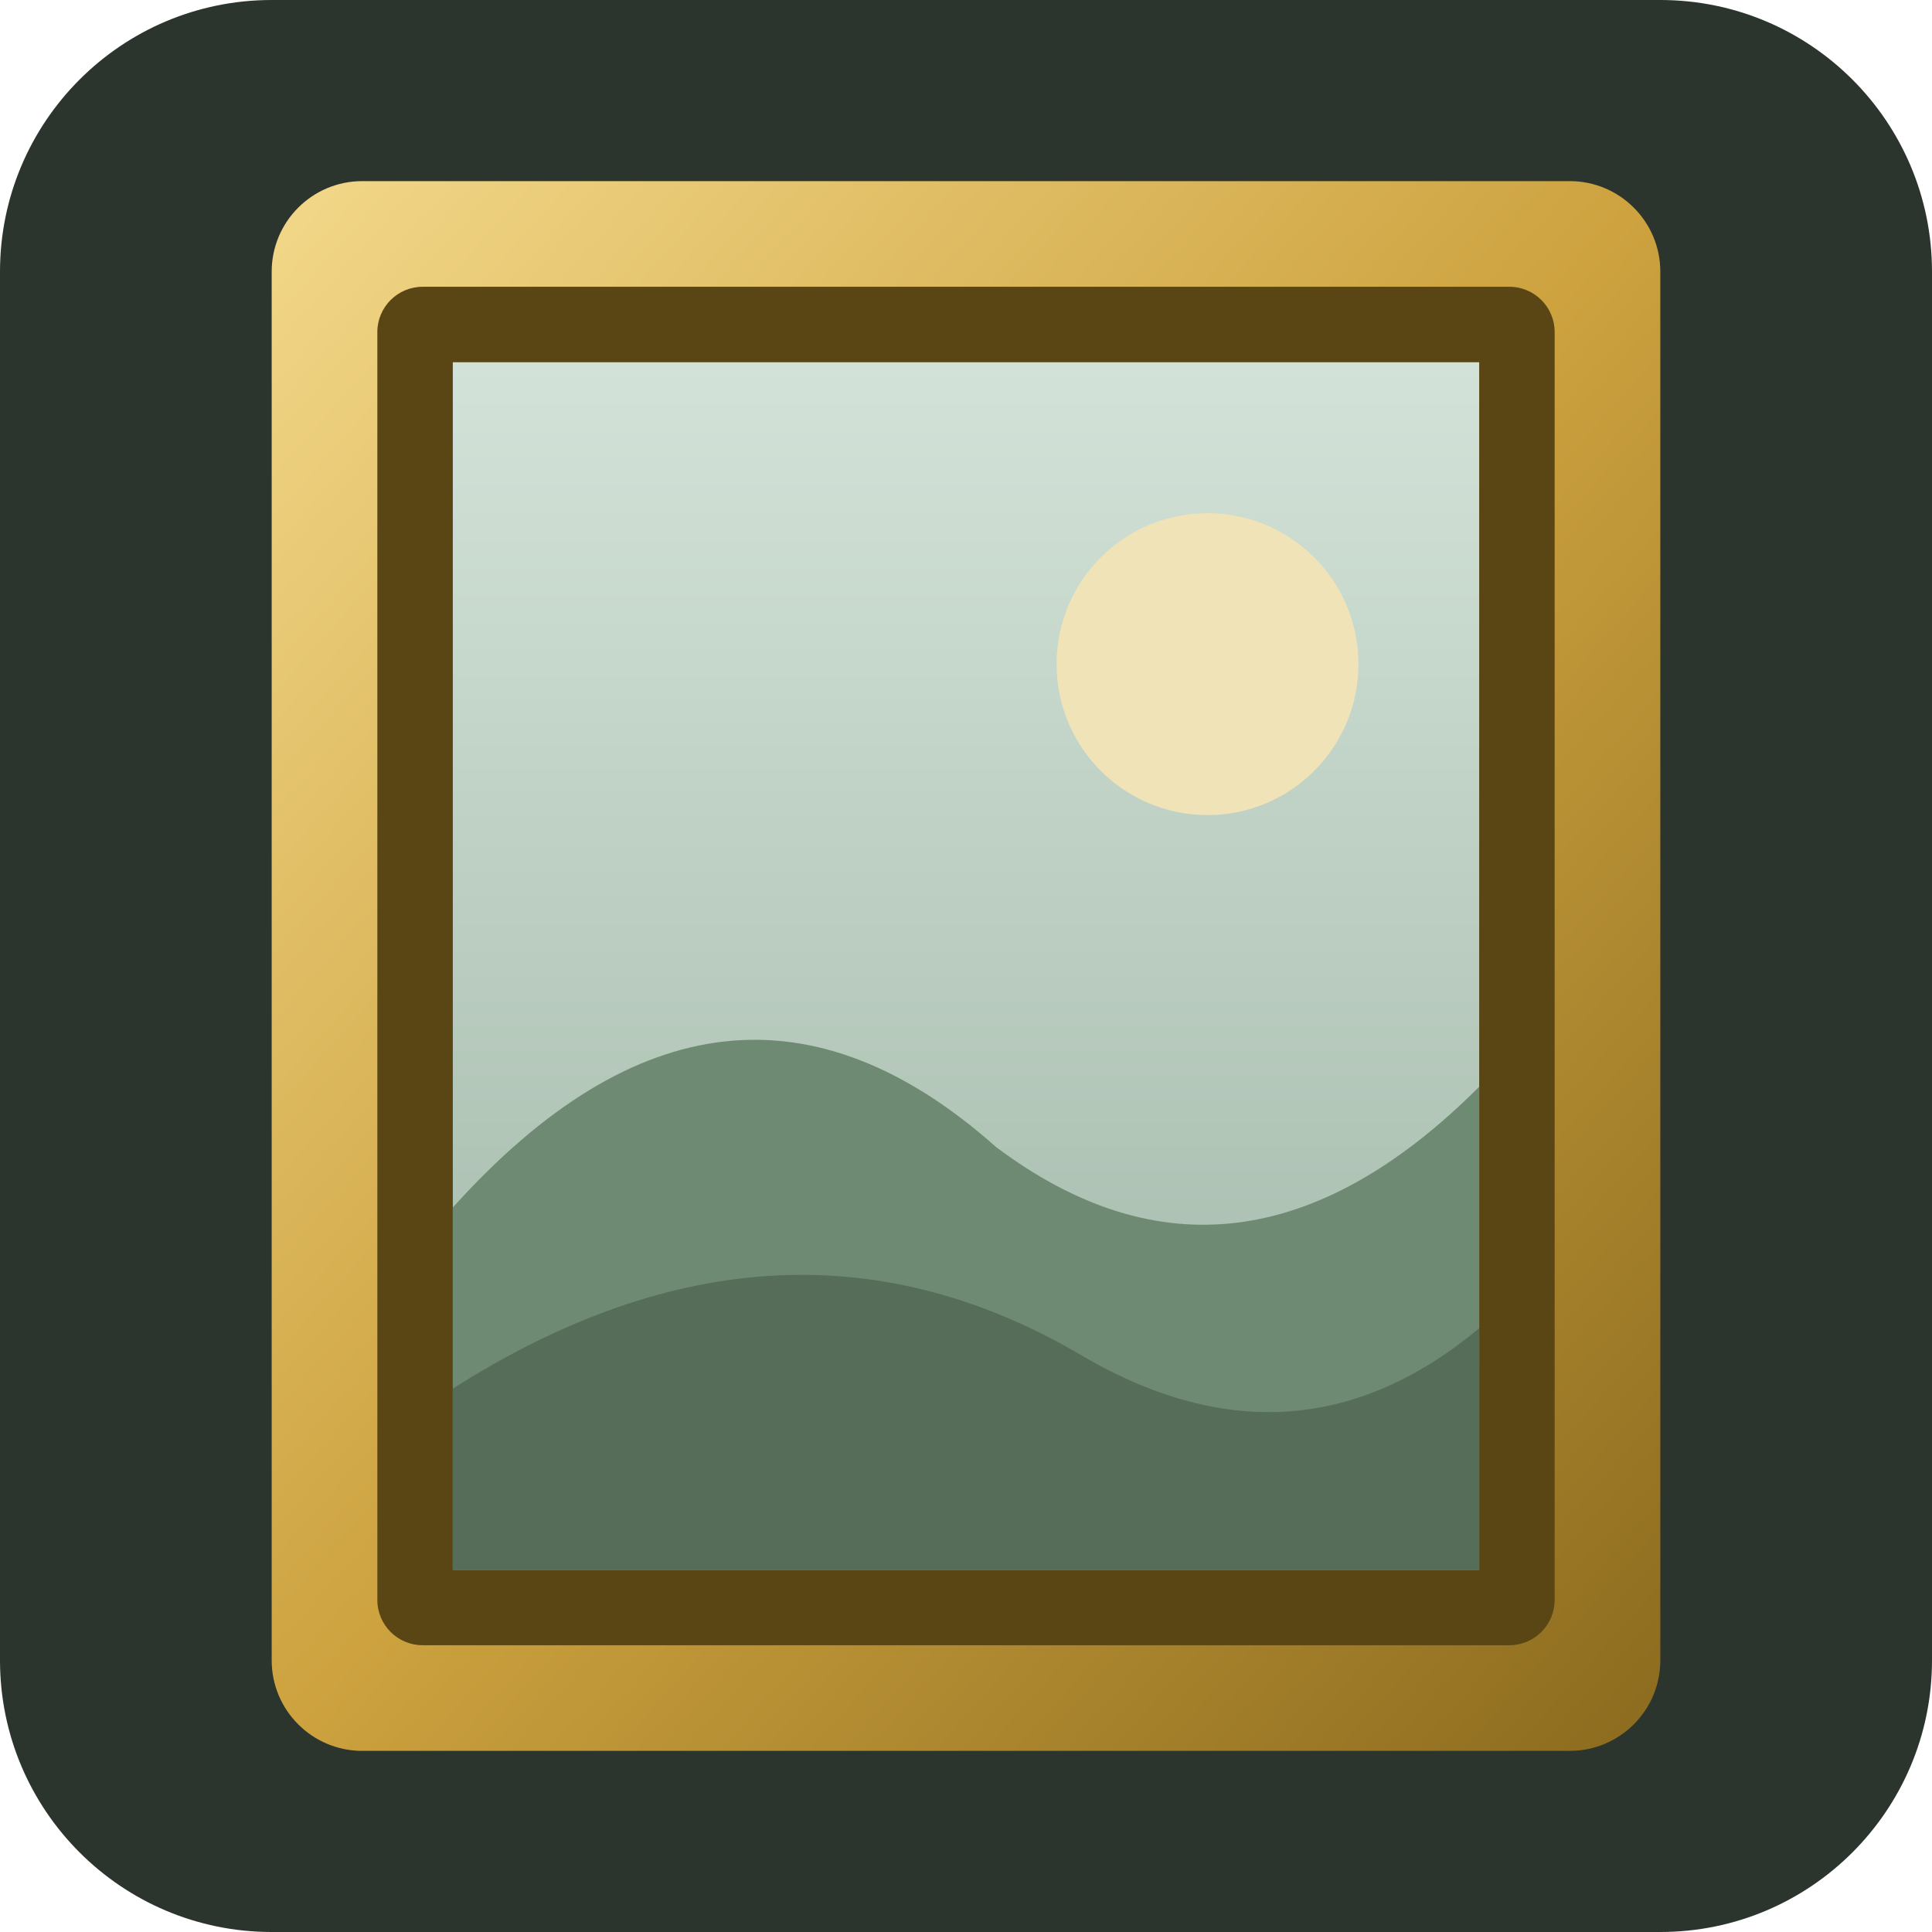
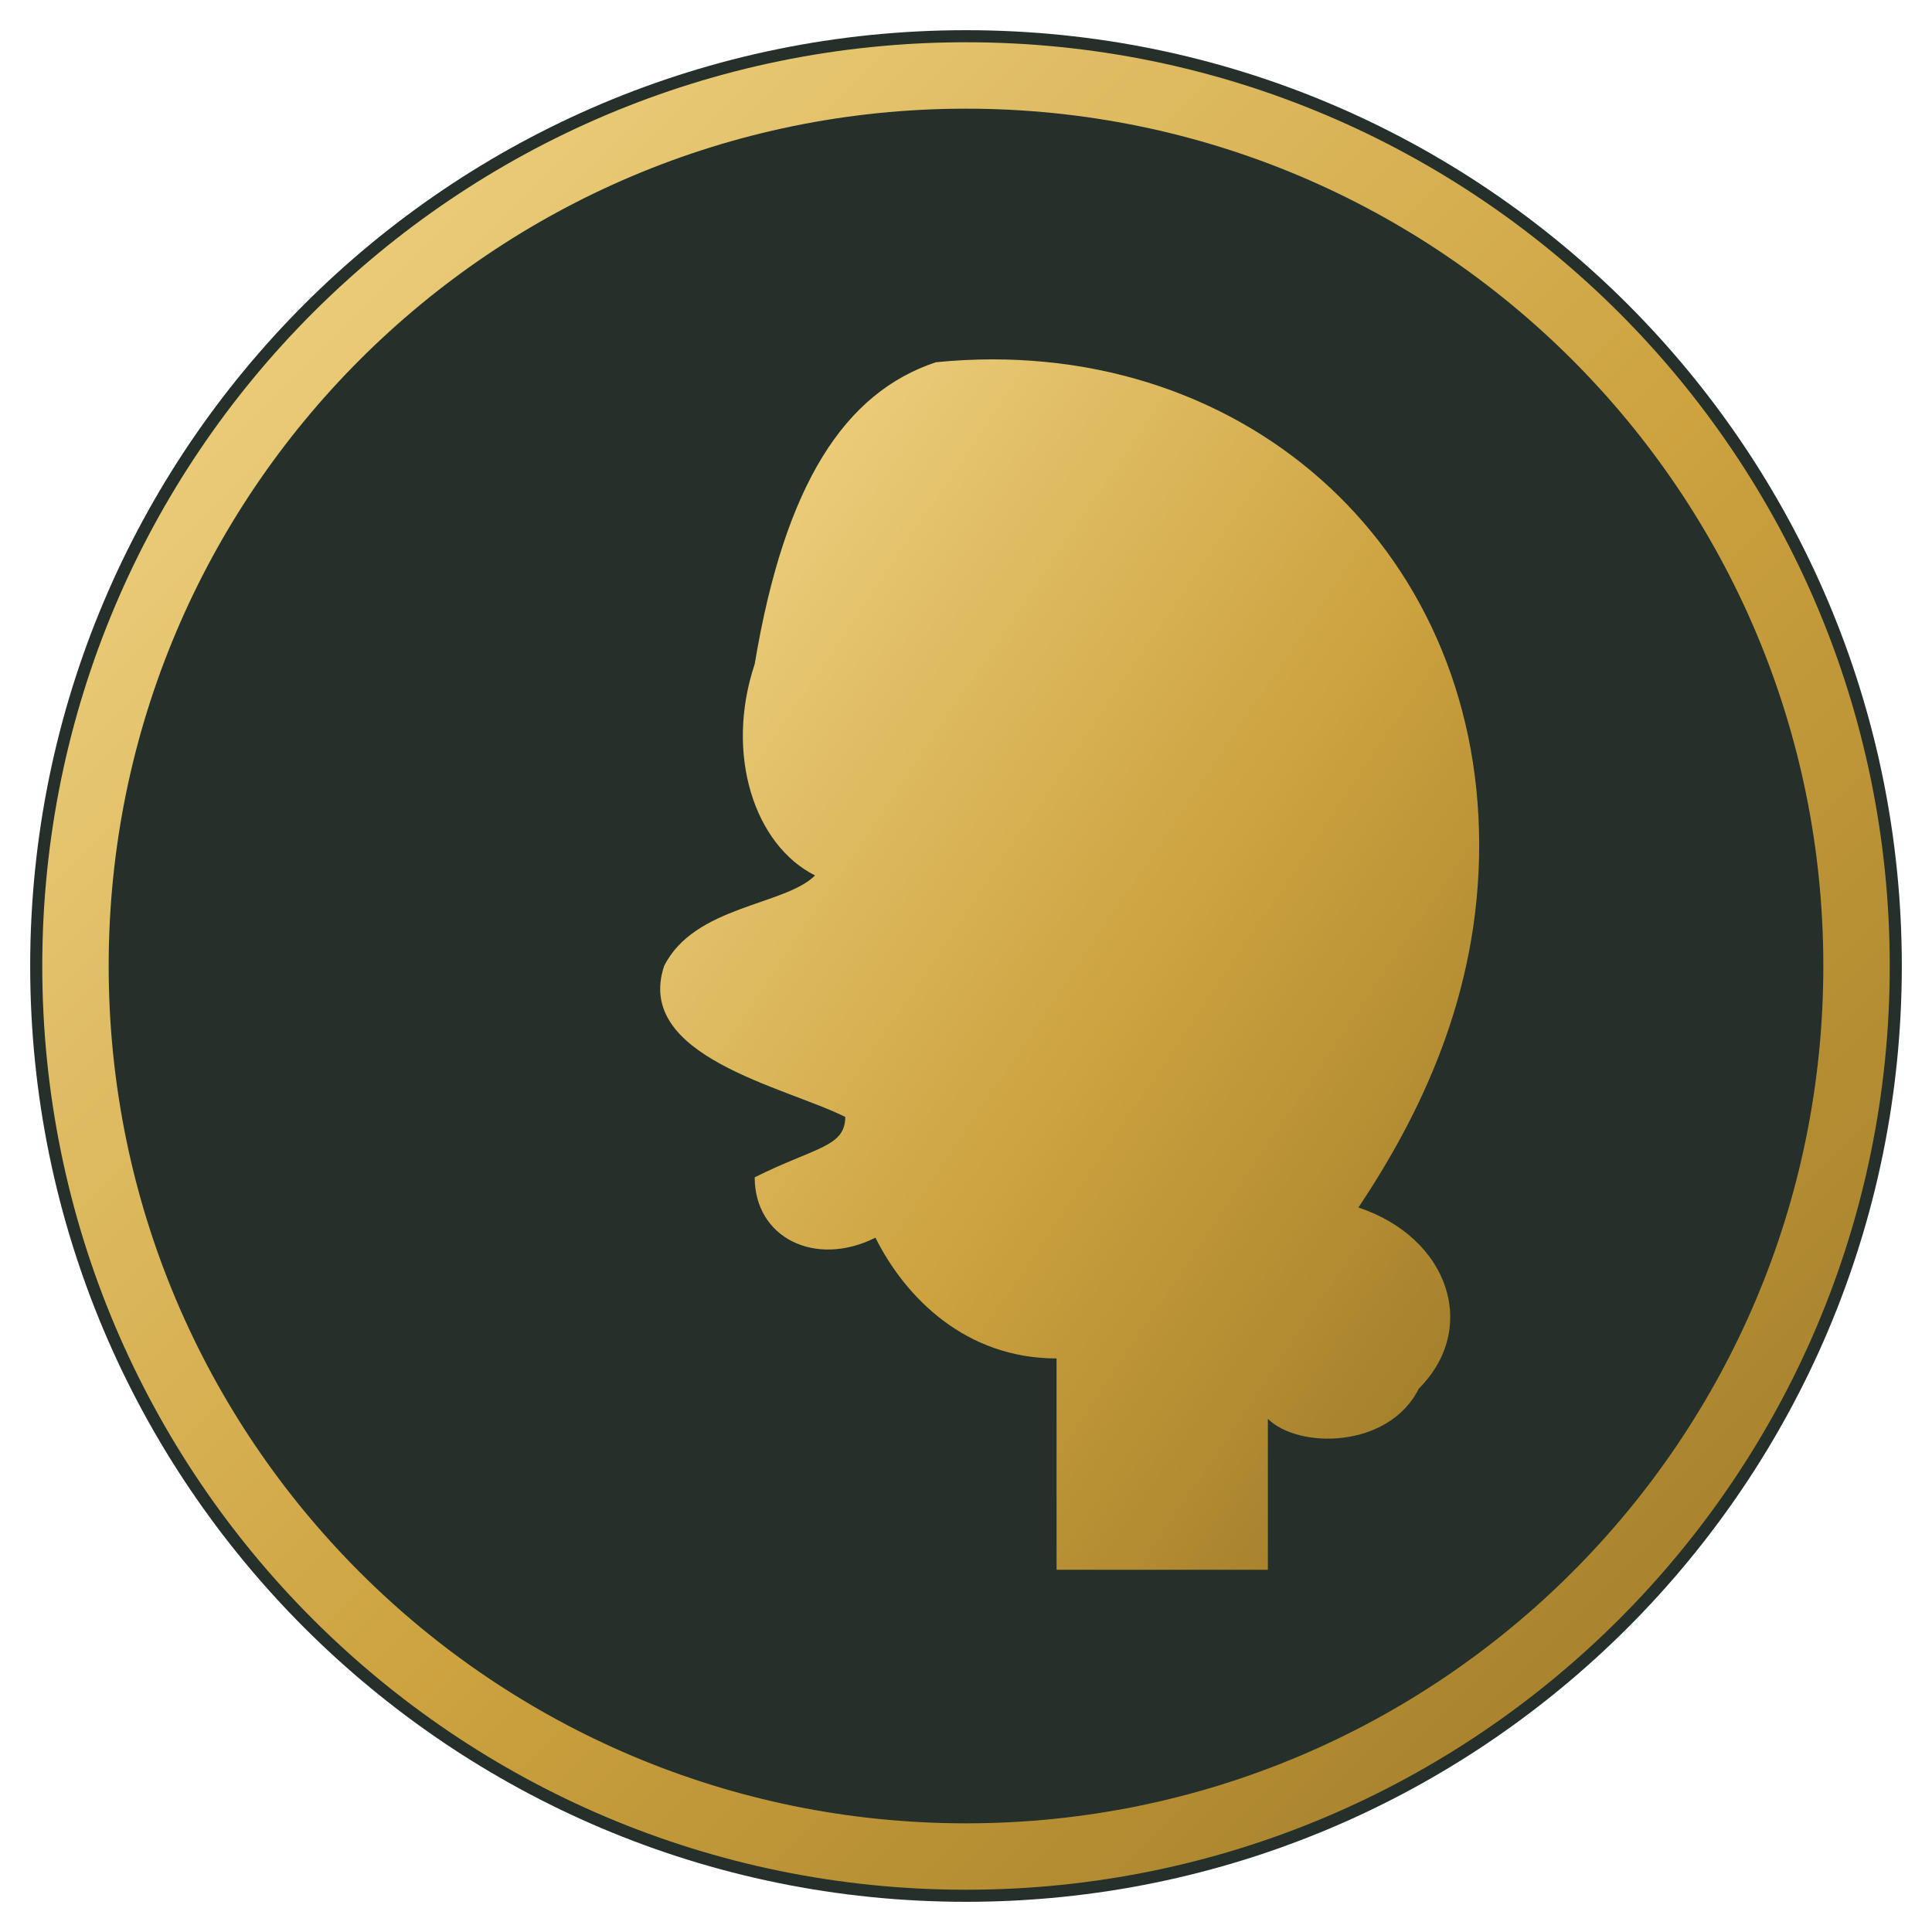
<svg xmlns="http://www.w3.org/2000/svg" viewBox="0 0 64 64" width="64" height="64">
  <defs>
-     <linearGradient id="gold" x1="0" y1="0" x2="1" y2="1">
+     <linearGradient id="g" x1="0" y1="0" x2="1" y2="1">
      <stop offset="0" stop-color="#f3d98b" />
-       <stop offset="0.5" stop-color="#cda23f" />
-       <stop offset="1" stop-color="#8a6a1e" />
-     </linearGradient>
-     <linearGradient id="sky" x1="0" y1="0" x2="0" y2="1">
-       <stop offset="0" stop-color="#d3e2d8" />
-       <stop offset="1" stop-color="#9fb6a6" />
+       <stop offset="0.55" stop-color="#cda23f" />
+       <stop offset="1" stop-color="#9a7726" />
    </linearGradient>
  </defs>
-   <rect width="64" height="64" rx="9" fill="#2b352d" />
-   <rect x="9" y="6" width="46" height="52" rx="3" fill="url(#gold)" />
-   <rect x="12.5" y="9.5" width="39" height="45" rx="1.5" fill="#5a4514" />
-   <rect x="15" y="12" width="34" height="40" fill="url(#sky)" />
-   <circle cx="40" cy="22" r="5" fill="#f0e3b8" />
-   <path d="M15 40 Q24 30 33 38 Q41 44 49 36 L49 52 L15 52 Z" fill="#6f8a72" />
-   <path d="M15 46 Q26 39 36 45 Q43 49 49 44 L49 52 L15 52 Z" fill="#566e59" />
+   <circle cx="32" cy="32" r="31" fill="#243029" />
+   <circle cx="32" cy="32" r="29.5" fill="none" stroke="url(#g)" stroke-width="2.2" />
+   <path fill="url(#g)" d="     M31 12     C41 11 49 18 49 28     C49 33 47 37 45 40     C48 41 49 44 47 46     C46 48 43 48 42 47     L42 52     L35 52     L35 45     C32 45 30 43 29 41     C27 42 25 41 25 39     C27 38 28 38 28 37     C26 36 21 35 22 32     C23 30 26 30 27 29     C25 28 24 25 25 22     C26 16 28 13 31 12 Z" />
</svg>
